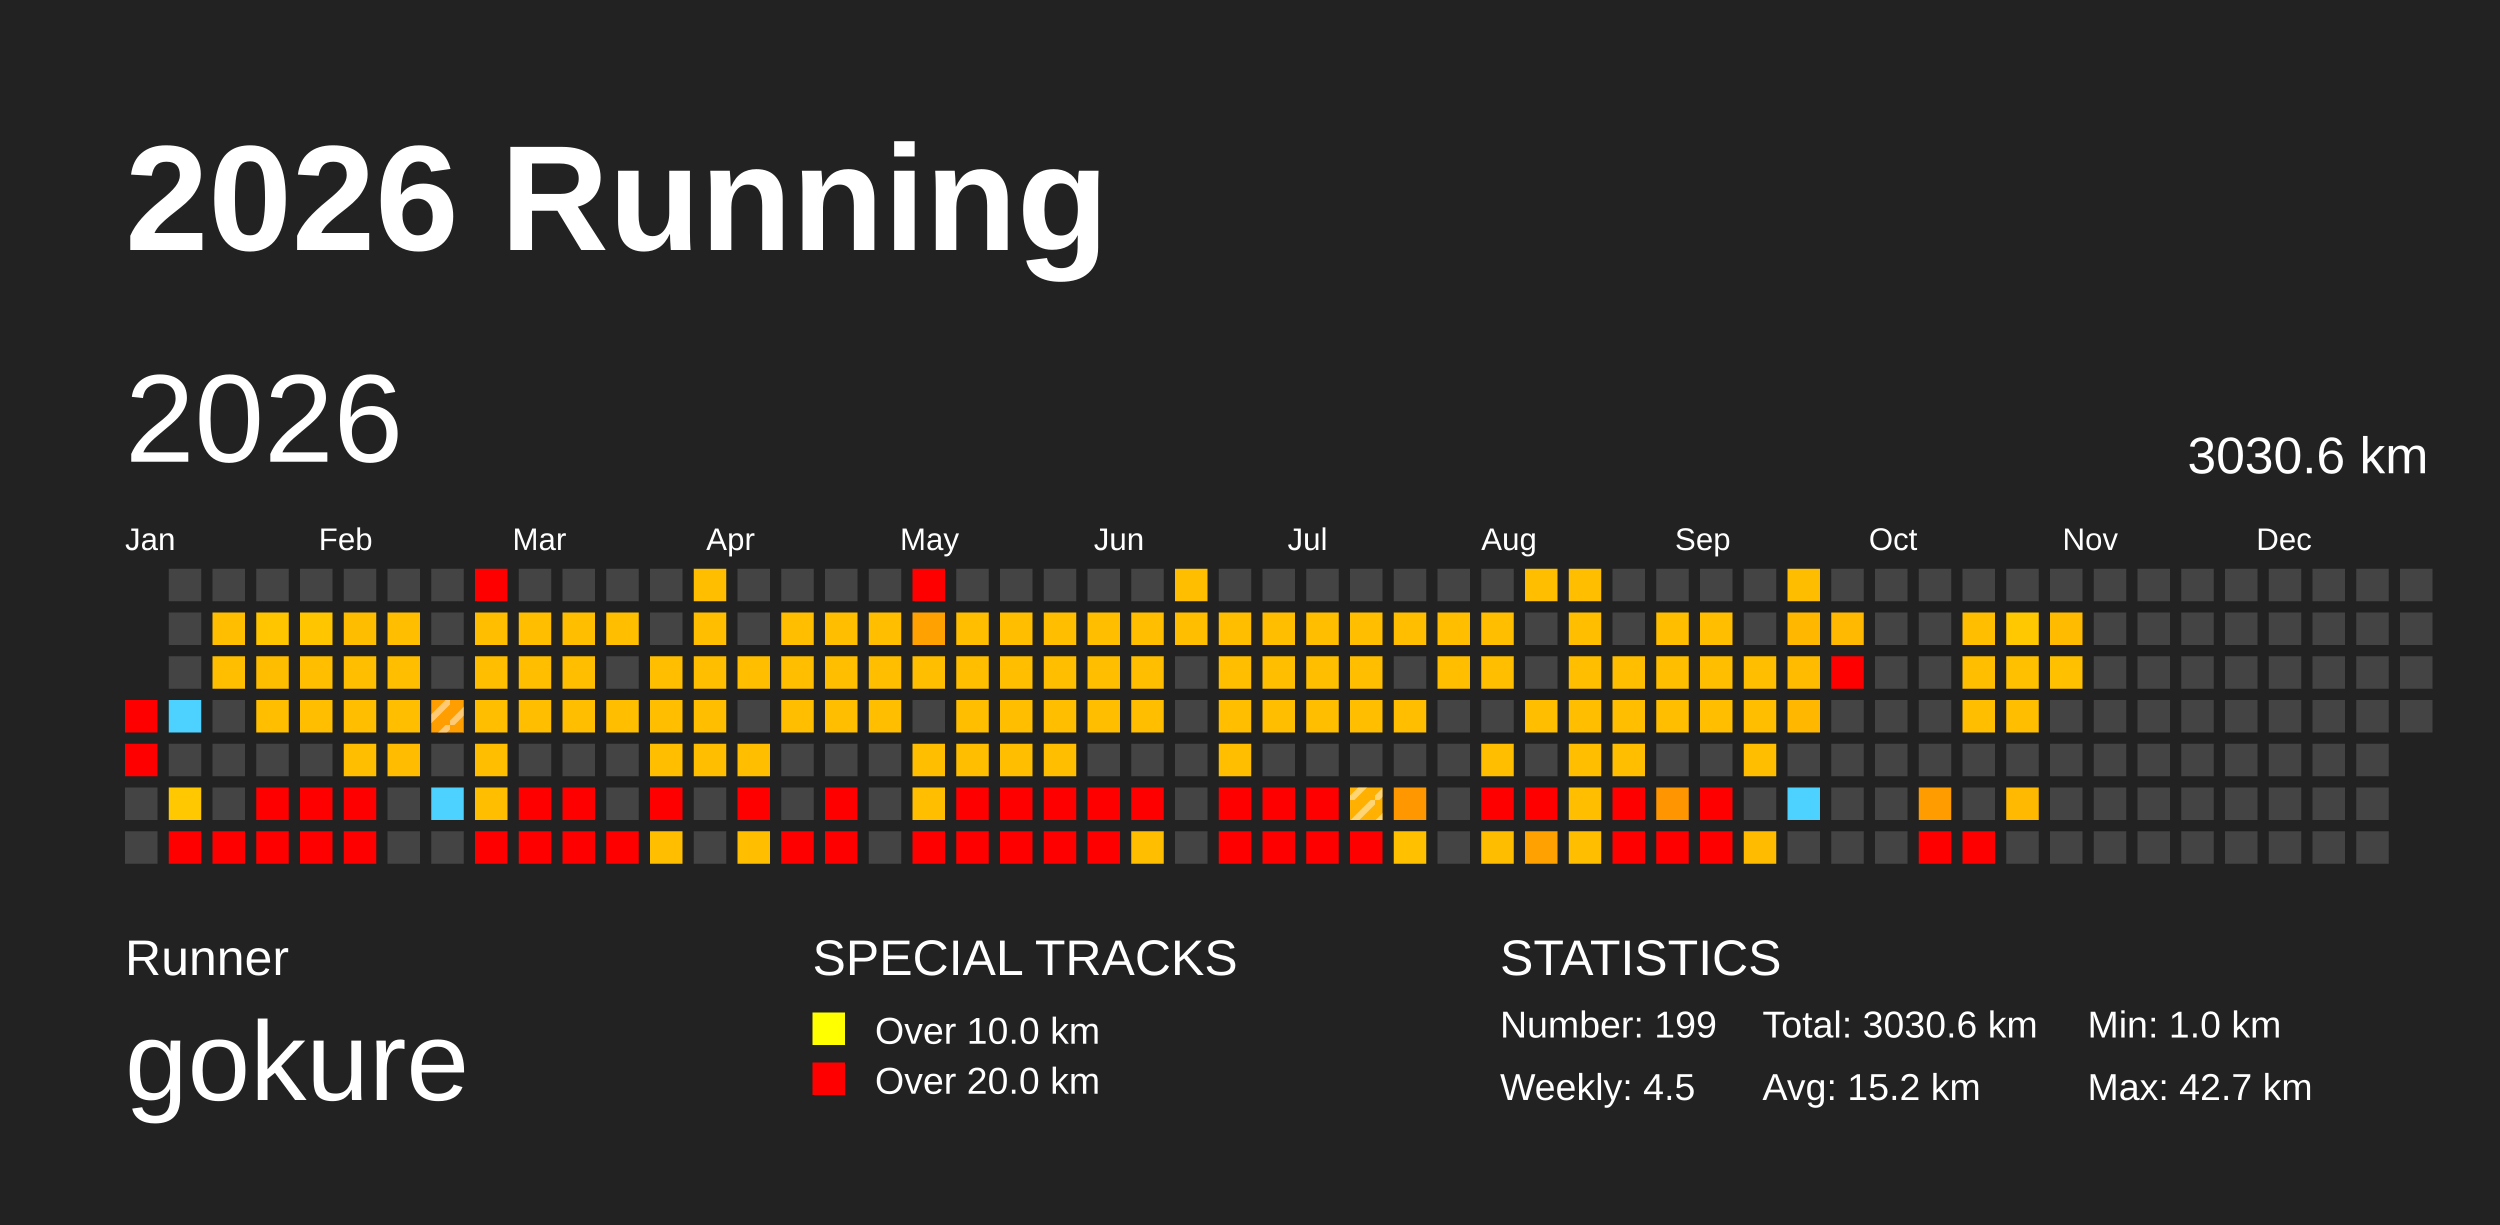
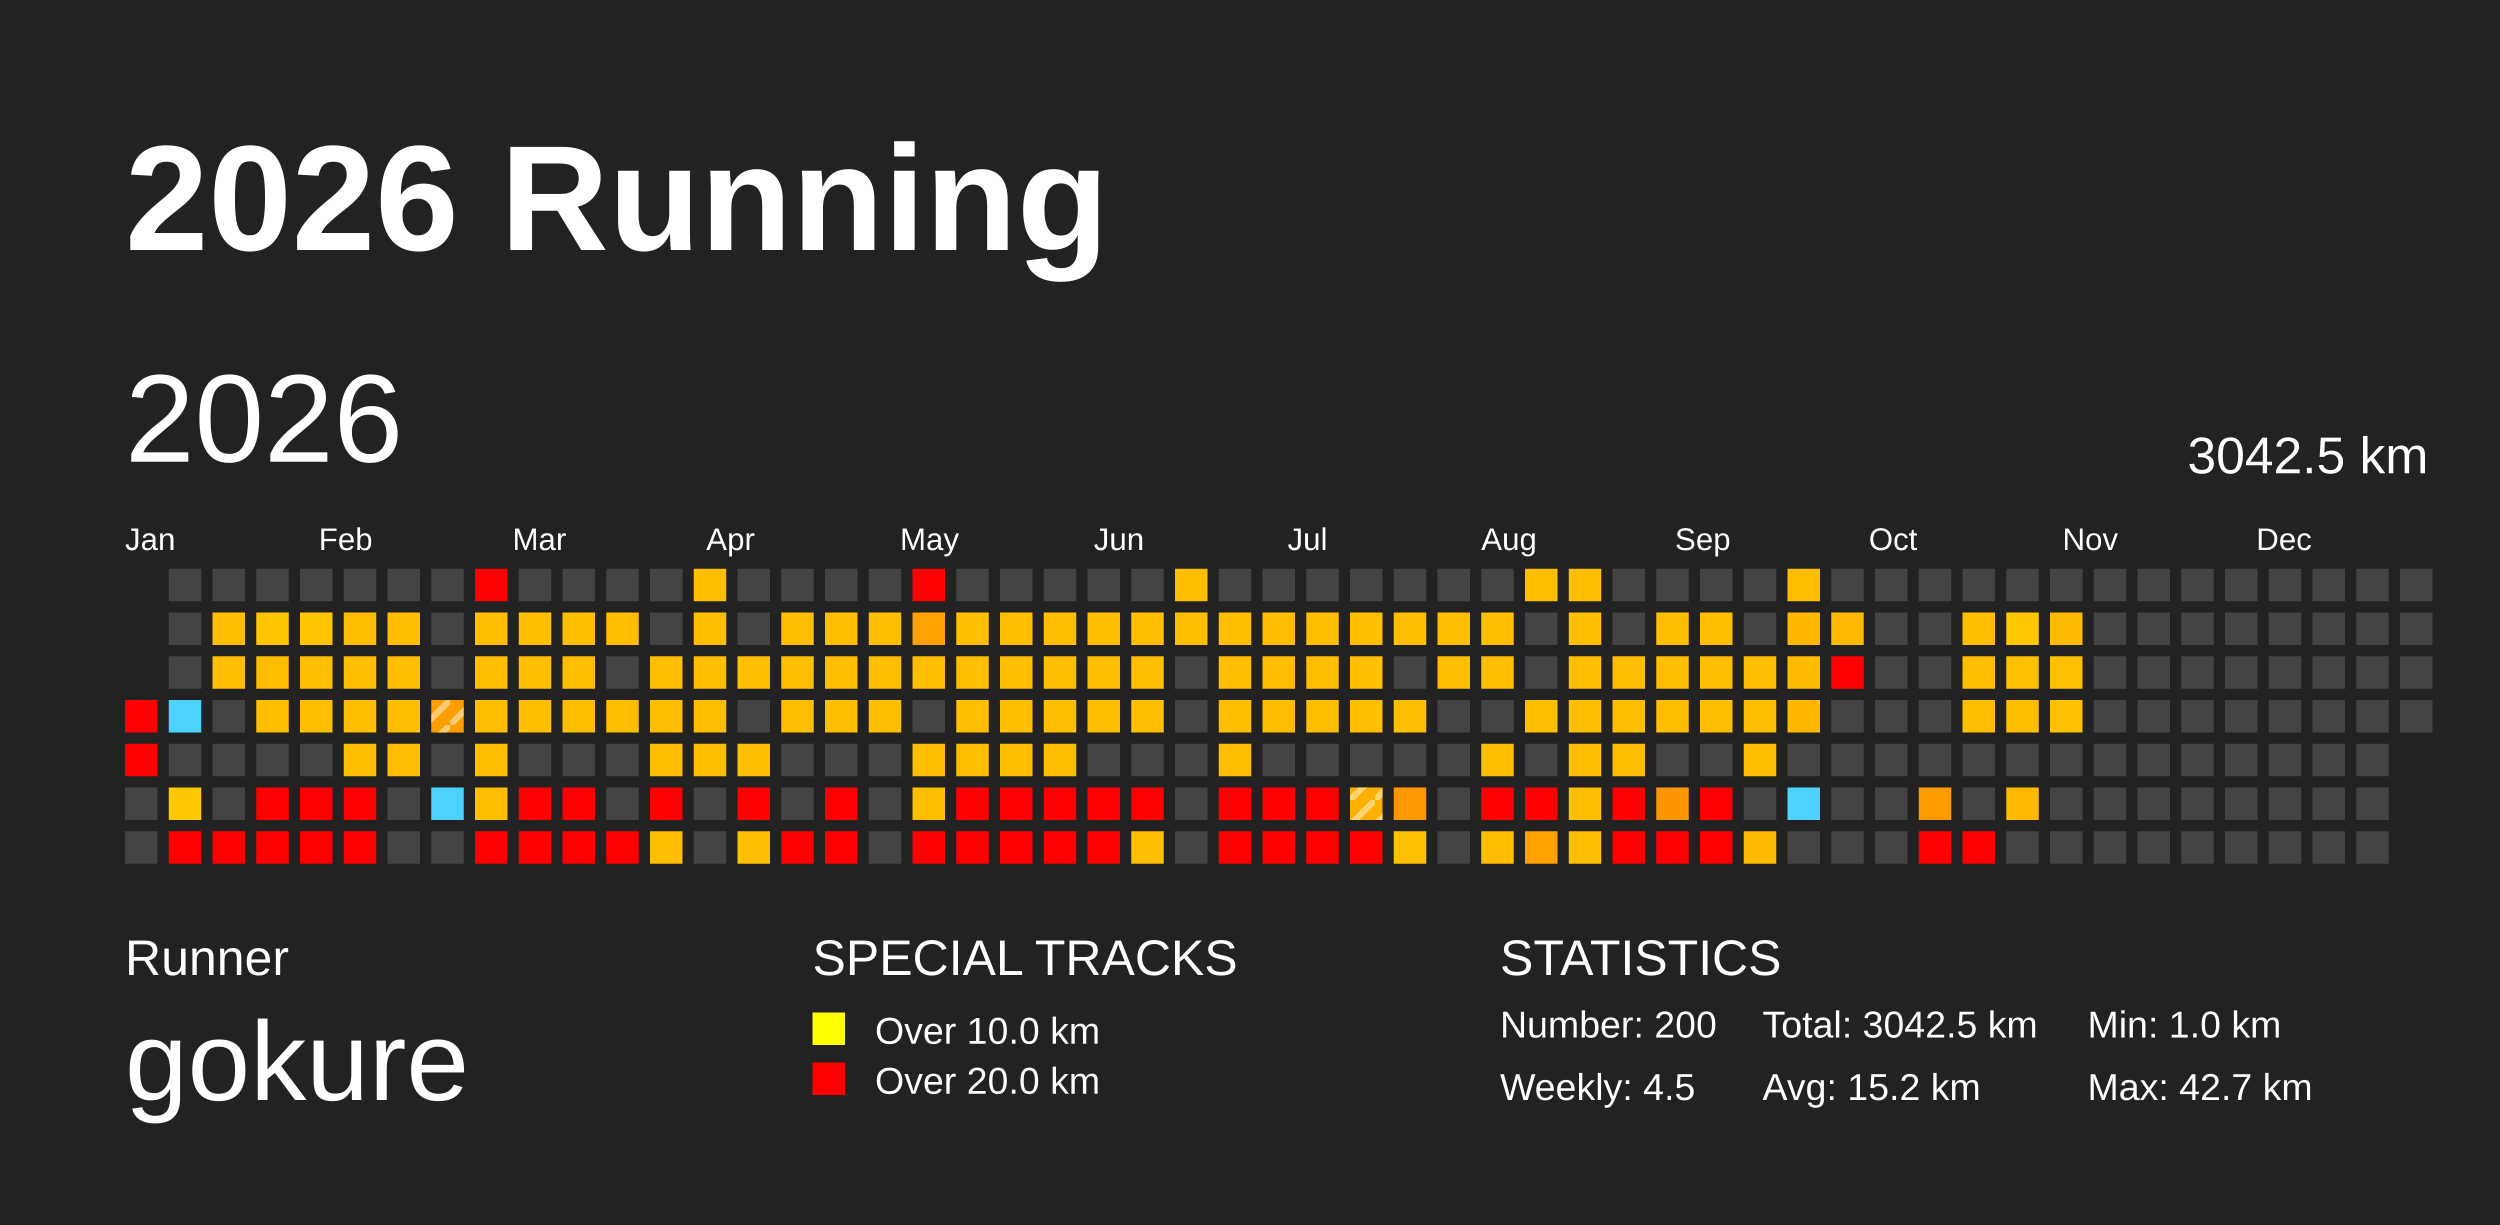
<svg xmlns="http://www.w3.org/2000/svg" baseProfile="full" height="98mm" version="1.1" viewBox="0,0,200,98" width="200mm">
  <defs>
    <pattern height="2" id="indoor-stripe" patternUnits="userSpaceOnUse" width="2">
      <line stroke="white" stroke-opacity="0.45" stroke-width="0.5" x1="0" x2="2" y1="2" y2="0" />
    </pattern>
  </defs>
  <rect fill="#222222" height="98" width="200" x="0" y="0" />
  <text fill="#FFFFFF" style="font-size:12px; font-family:Arial; font-weight:bold;" x="10" y="20">2026 Running</text>
  <text fill="#FFFFFF" style="font-size:4px; font-family:Arial" x="10" y="78">Runner</text>
  <text fill="#FFFFFF" style="font-size:9px; font-family:Arial" x="10" y="88">gokure</text>
  <text fill="#FFFFFF" style="font-size:4px; font-family:Arial" x="65" y="78">SPECIAL TRACKS</text>
  <rect fill="yellow" height="2.6" width="2.6" x="65" y="81" />
  <text fill="#FFFFFF" style="font-size:3px; font-family:Arial" x="70" y="83.5">Over 10.0 km</text>
  <rect fill="red" height="2.6" width="2.6" x="65" y="85" />
  <text fill="#FFFFFF" style="font-size:3px; font-family:Arial" x="70" y="87.5">Over 20.0 km</text>
  <text fill="#FFFFFF" style="font-size:4px; font-family:Arial" x="120" y="78">STATISTICS</text>
-   <text fill="#FFFFFF" style="font-size:3px; font-family:Arial" x="120" y="83">Number: 199</text>
+   <text fill="#FFFFFF" style="font-size:3px; font-family:Arial" x="120" y="83">Number: 200</text>
  <text fill="#FFFFFF" style="font-size:3px; font-family:Arial" x="120" y="88">Weekly: 4.5</text>
-   <text fill="#FFFFFF" style="font-size:3px; font-family:Arial" x="141" y="83">Total: 3030.6 km</text>
+   <text fill="#FFFFFF" style="font-size:3px; font-family:Arial" x="141" y="83">Total: 3042.5 km</text>
  <text fill="#FFFFFF" style="font-size:3px; font-family:Arial" x="141" y="88">Avg: 15.2 km</text>
  <text fill="#FFFFFF" style="font-size:3px; font-family:Arial" x="167" y="83">Min: 1.0 km</text>
  <text fill="#FFFFFF" style="font-size:3px; font-family:Arial" x="167" y="88">Max: 42.7 km</text>
  <text dominant-baseline="hanging" fill="#FFFFFF" style="font-size:10.0px; font-family:Arial;" x="10" y="30">2026</text>
-   <text dominant-baseline="hanging" fill="#FFFFFF" style="font-size:4.125px; font-family:Arial;" x="175" y="35">3030.6 km</text>
+   <text dominant-baseline="hanging" fill="#FFFFFF" style="font-size:4.125px; font-family:Arial;" x="175" y="35">3042.5 km</text>
  <text fill="#FFFFFF" style="font-size:2.5px; font-family:Arial" x="10.0" y="44">Jan</text>
  <text fill="#FFFFFF" style="font-size:2.5px; font-family:Arial" x="25.5" y="44">Feb</text>
  <text fill="#FFFFFF" style="font-size:2.5px; font-family:Arial" x="41.0" y="44">Mar</text>
  <text fill="#FFFFFF" style="font-size:2.5px; font-family:Arial" x="56.5" y="44">Apr</text>
  <text fill="#FFFFFF" style="font-size:2.5px; font-family:Arial" x="72.0" y="44">May</text>
  <text fill="#FFFFFF" style="font-size:2.5px; font-family:Arial" x="87.5" y="44">Jun</text>
  <text fill="#FFFFFF" style="font-size:2.5px; font-family:Arial" x="103.0" y="44">Jul</text>
  <text fill="#FFFFFF" style="font-size:2.5px; font-family:Arial" x="118.5" y="44">Aug</text>
  <text fill="#FFFFFF" style="font-size:2.5px; font-family:Arial" x="134.0" y="44">Sep</text>
  <text fill="#FFFFFF" style="font-size:2.5px; font-family:Arial" x="149.5" y="44">Oct</text>
  <text fill="#FFFFFF" style="font-size:2.5px; font-family:Arial" x="165.0" y="44">Nov</text>
  <text fill="#FFFFFF" style="font-size:2.5px; font-family:Arial" x="180.5" y="44">Dec</text>
  <rect fill="red" height="2.6" width="2.6" x="10.0" y="56.0" />
  <rect fill="red" height="2.6" width="2.6" x="10.0" y="59.5" />
  <rect fill="#444444" height="2.6" width="2.6" x="10.0" y="63.0" />
  <rect fill="#444444" height="2.6" width="2.6" x="10.0" y="66.5" />
  <rect fill="#444444" height="2.6" width="2.6" x="13.5" y="45.5" />
  <rect fill="#444444" height="2.6" width="2.6" x="13.5" y="49.0" />
  <rect fill="#444444" height="2.6" width="2.6" x="13.5" y="52.5" />
  <rect fill="#4dd2ff" height="2.6" width="2.6" x="13.5" y="56.0" />
  <rect fill="#444444" height="2.6" width="2.6" x="13.5" y="59.5" />
  <rect fill="#ffc800" height="2.6" width="2.6" x="13.5" y="63.0" />
  <rect fill="red" height="2.6" width="2.6" x="13.5" y="66.5" />
  <rect fill="#444444" height="2.6" width="2.6" x="17.0" y="45.5" />
  <rect fill="#ffbe00" height="2.6" width="2.6" x="17.0" y="49.0" />
  <rect fill="#ffbe00" height="2.6" width="2.6" x="17.0" y="52.5" />
  <rect fill="#444444" height="2.6" width="2.6" x="17.0" y="56.0" />
  <rect fill="#444444" height="2.6" width="2.6" x="17.0" y="59.5" />
  <rect fill="#444444" height="2.6" width="2.6" x="17.0" y="63.0" />
  <rect fill="red" height="2.6" width="2.6" x="17.0" y="66.5" />
  <rect fill="#444444" height="2.6" width="2.6" x="20.5" y="45.5" />
  <rect fill="#ffc600" height="2.6" width="2.6" x="20.5" y="49.0" />
  <rect fill="#ffbd00" height="2.6" width="2.6" x="20.5" y="52.5" />
  <rect fill="#ffbe00" height="2.6" width="2.6" x="20.5" y="56.0" />
  <rect fill="#444444" height="2.6" width="2.6" x="20.5" y="59.5" />
  <rect fill="red" height="2.6" width="2.6" x="20.5" y="63.0" />
  <rect fill="red" height="2.6" width="2.6" x="20.5" y="66.5" />
  <rect fill="#444444" height="2.6" width="2.6" x="24.0" y="45.5" />
  <rect fill="#ffc600" height="2.6" width="2.6" x="24.0" y="49.0" />
  <rect fill="#ffbe00" height="2.6" width="2.6" x="24.0" y="52.5" />
  <rect fill="#ffbe00" height="2.6" width="2.6" x="24.0" y="56.0" />
  <rect fill="#444444" height="2.6" width="2.6" x="24.0" y="59.5" />
  <rect fill="red" height="2.6" width="2.6" x="24.0" y="63.0" />
  <rect fill="red" height="2.6" width="2.6" x="24.0" y="66.5" />
  <rect fill="#444444" height="2.6" width="2.6" x="27.5" y="45.5" />
  <rect fill="#ffbd00" height="2.6" width="2.6" x="27.5" y="49.0" />
  <rect fill="#ffbe00" height="2.6" width="2.6" x="27.5" y="52.5" />
  <rect fill="#ffbe00" height="2.6" width="2.6" x="27.5" y="56.0" />
  <rect fill="#ffbe00" height="2.6" width="2.6" x="27.5" y="59.5" />
  <rect fill="red" height="2.6" width="2.6" x="27.5" y="63.0" />
  <rect fill="red" height="2.6" width="2.6" x="27.5" y="66.5" />
  <rect fill="#444444" height="2.6" width="2.6" x="31.0" y="45.5" />
  <rect fill="#ffbe00" height="2.6" width="2.6" x="31.0" y="49.0" />
  <rect fill="#ffbe00" height="2.6" width="2.6" x="31.0" y="52.5" />
  <rect fill="#ffbe00" height="2.6" width="2.6" x="31.0" y="56.0" />
  <rect fill="#ffbc00" height="2.6" width="2.6" x="31.0" y="59.5" />
  <rect fill="#444444" height="2.6" width="2.6" x="31.0" y="63.0" />
  <rect fill="#444444" height="2.6" width="2.6" x="31.0" y="66.5" />
  <rect fill="#444444" height="2.6" width="2.6" x="34.5" y="45.5" />
  <rect fill="#444444" height="2.6" width="2.6" x="34.5" y="49.0" />
  <rect fill="#444444" height="2.6" width="2.6" x="34.5" y="52.5" />
  <rect fill="#ff9e00" height="2.6" width="2.6" x="34.5" y="56.0" />
  <rect fill="url(#indoor-stripe)" height="2.6" style="pointer-events: none;" width="2.6" x="34.5" y="56.0" />
  <rect fill="#444444" height="2.6" width="2.6" x="34.5" y="59.5" />
  <rect fill="#4dd2ff" height="2.6" width="2.6" x="34.5" y="63.0" />
  <rect fill="#444444" height="2.6" width="2.6" x="34.5" y="66.5" />
  <rect fill="red" height="2.6" width="2.6" x="38.0" y="45.5" />
  <rect fill="#ffbe00" height="2.6" width="2.6" x="38.0" y="49.0" />
  <rect fill="#ffbe00" height="2.6" width="2.6" x="38.0" y="52.5" />
  <rect fill="#ffbe00" height="2.6" width="2.6" x="38.0" y="56.0" />
  <rect fill="#ffbe00" height="2.6" width="2.6" x="38.0" y="59.5" />
  <rect fill="#ffbe00" height="2.6" width="2.6" x="38.0" y="63.0" />
  <rect fill="red" height="2.6" width="2.6" x="38.0" y="66.5" />
  <rect fill="#444444" height="2.6" width="2.6" x="41.5" y="45.5" />
  <rect fill="#ffbe00" height="2.6" width="2.6" x="41.5" y="49.0" />
  <rect fill="#ffbe00" height="2.6" width="2.6" x="41.5" y="52.5" />
  <rect fill="#ffbe00" height="2.6" width="2.6" x="41.5" y="56.0" />
  <rect fill="#444444" height="2.6" width="2.6" x="41.5" y="59.5" />
  <rect fill="red" height="2.6" width="2.6" x="41.5" y="63.0" />
  <rect fill="red" height="2.6" width="2.6" x="41.5" y="66.5" />
  <rect fill="#444444" height="2.6" width="2.6" x="45.0" y="45.5" />
  <rect fill="#ffbe00" height="2.6" width="2.6" x="45.0" y="49.0" />
  <rect fill="#ffbe00" height="2.6" width="2.6" x="45.0" y="52.5" />
  <rect fill="#ffbe00" height="2.6" width="2.6" x="45.0" y="56.0" />
  <rect fill="#444444" height="2.6" width="2.6" x="45.0" y="59.5" />
  <rect fill="red" height="2.6" width="2.6" x="45.0" y="63.0" />
  <rect fill="red" height="2.6" width="2.6" x="45.0" y="66.5" />
  <rect fill="#444444" height="2.6" width="2.6" x="48.5" y="45.5" />
  <rect fill="#ffbe00" height="2.6" width="2.6" x="48.5" y="49.0" />
  <rect fill="#444444" height="2.6" width="2.6" x="48.5" y="52.5" />
  <rect fill="#ffbe00" height="2.6" width="2.6" x="48.5" y="56.0" />
  <rect fill="#444444" height="2.6" width="2.6" x="48.5" y="59.5" />
  <rect fill="#444444" height="2.6" width="2.6" x="48.5" y="63.0" />
  <rect fill="red" height="2.6" width="2.6" x="48.5" y="66.5" />
  <rect fill="#444444" height="2.6" width="2.6" x="52.0" y="45.5" />
  <rect fill="#444444" height="2.6" width="2.6" x="52.0" y="49.0" />
  <rect fill="#ffbe00" height="2.6" width="2.6" x="52.0" y="52.5" />
  <rect fill="#ffbe00" height="2.6" width="2.6" x="52.0" y="56.0" />
  <rect fill="#ffbe00" height="2.6" width="2.6" x="52.0" y="59.5" />
  <rect fill="red" height="2.6" width="2.6" x="52.0" y="63.0" />
  <rect fill="#ffbe00" height="2.6" width="2.6" x="52.0" y="66.5" />
  <rect fill="#ffbe00" height="2.6" width="2.6" x="55.5" y="45.5" />
  <rect fill="#ffbe00" height="2.6" width="2.6" x="55.5" y="49.0" />
  <rect fill="#ffbe00" height="2.6" width="2.6" x="55.5" y="52.5" />
  <rect fill="#ffbe00" height="2.6" width="2.6" x="55.5" y="56.0" />
  <rect fill="#ffbe00" height="2.6" width="2.6" x="55.5" y="59.5" />
  <rect fill="#444444" height="2.6" width="2.6" x="55.5" y="63.0" />
  <rect fill="#444444" height="2.6" width="2.6" x="55.5" y="66.5" />
  <rect fill="#444444" height="2.6" width="2.6" x="59.0" y="45.5" />
  <rect fill="#444444" height="2.6" width="2.6" x="59.0" y="49.0" />
  <rect fill="#ffbe00" height="2.6" width="2.6" x="59.0" y="52.5" />
  <rect fill="#444444" height="2.6" width="2.6" x="59.0" y="56.0" />
  <rect fill="#ffbe00" height="2.6" width="2.6" x="59.0" y="59.5" />
  <rect fill="red" height="2.6" width="2.6" x="59.0" y="63.0" />
  <rect fill="#ffbf00" height="2.6" width="2.6" x="59.0" y="66.5" />
  <rect fill="#444444" height="2.6" width="2.6" x="62.5" y="45.5" />
  <rect fill="#ffbe00" height="2.6" width="2.6" x="62.5" y="49.0" />
  <rect fill="#ffbe00" height="2.6" width="2.6" x="62.5" y="52.5" />
  <rect fill="#ffbe00" height="2.6" width="2.6" x="62.5" y="56.0" />
  <rect fill="#444444" height="2.6" width="2.6" x="62.5" y="59.5" />
  <rect fill="#444444" height="2.6" width="2.6" x="62.5" y="63.0" />
  <rect fill="red" height="2.6" width="2.6" x="62.5" y="66.5" />
  <rect fill="#444444" height="2.6" width="2.6" x="66.0" y="45.5" />
  <rect fill="#ffbe00" height="2.6" width="2.6" x="66.0" y="49.0" />
  <rect fill="#ffbe00" height="2.6" width="2.6" x="66.0" y="52.5" />
  <rect fill="#ffbe00" height="2.6" width="2.6" x="66.0" y="56.0" />
  <rect fill="#444444" height="2.6" width="2.6" x="66.0" y="59.5" />
  <rect fill="red" height="2.6" width="2.6" x="66.0" y="63.0" />
  <rect fill="red" height="2.6" width="2.6" x="66.0" y="66.5" />
  <rect fill="#444444" height="2.6" width="2.6" x="69.5" y="45.5" />
  <rect fill="#ffbe00" height="2.6" width="2.6" x="69.5" y="49.0" />
  <rect fill="#ffbe00" height="2.6" width="2.6" x="69.5" y="52.5" />
  <rect fill="#ffbe00" height="2.6" width="2.6" x="69.5" y="56.0" />
  <rect fill="#444444" height="2.6" width="2.6" x="69.5" y="59.5" />
  <rect fill="#444444" height="2.6" width="2.6" x="69.5" y="63.0" />
  <rect fill="#444444" height="2.6" width="2.6" x="69.5" y="66.5" />
  <rect fill="red" height="2.6" width="2.6" x="73.0" y="45.5" />
  <rect fill="#ffa100" height="2.6" width="2.6" x="73.0" y="49.0" />
  <rect fill="#ffbe00" height="2.6" width="2.6" x="73.0" y="52.5" />
  <rect fill="#444444" height="2.6" width="2.6" x="73.0" y="56.0" />
  <rect fill="#ffbe00" height="2.6" width="2.6" x="73.0" y="59.5" />
  <rect fill="#ffbe00" height="2.6" width="2.6" x="73.0" y="63.0" />
  <rect fill="red" height="2.6" width="2.6" x="73.0" y="66.5" />
  <rect fill="#444444" height="2.6" width="2.6" x="76.5" y="45.5" />
  <rect fill="#ffbe00" height="2.6" width="2.6" x="76.5" y="49.0" />
  <rect fill="#ffbe00" height="2.6" width="2.6" x="76.5" y="52.5" />
  <rect fill="#ffbe00" height="2.6" width="2.6" x="76.5" y="56.0" />
  <rect fill="#ffbe00" height="2.6" width="2.6" x="76.5" y="59.5" />
  <rect fill="red" height="2.6" width="2.6" x="76.5" y="63.0" />
  <rect fill="red" height="2.6" width="2.6" x="76.5" y="66.5" />
  <rect fill="#444444" height="2.6" width="2.6" x="80.0" y="45.5" />
  <rect fill="#ffbe00" height="2.6" width="2.6" x="80.0" y="49.0" />
  <rect fill="#ffbe00" height="2.6" width="2.6" x="80.0" y="52.5" />
  <rect fill="#ffbe00" height="2.6" width="2.6" x="80.0" y="56.0" />
  <rect fill="#ffbe00" height="2.6" width="2.6" x="80.0" y="59.5" />
  <rect fill="red" height="2.6" width="2.6" x="80.0" y="63.0" />
  <rect fill="red" height="2.6" width="2.6" x="80.0" y="66.5" />
  <rect fill="#444444" height="2.6" width="2.6" x="83.5" y="45.5" />
  <rect fill="#ffbe00" height="2.6" width="2.6" x="83.5" y="49.0" />
  <rect fill="#ffbe00" height="2.6" width="2.6" x="83.5" y="52.5" />
  <rect fill="#ffbe00" height="2.6" width="2.6" x="83.5" y="56.0" />
  <rect fill="#ffbe00" height="2.6" width="2.6" x="83.5" y="59.5" />
  <rect fill="red" height="2.6" width="2.6" x="83.5" y="63.0" />
  <rect fill="red" height="2.6" width="2.6" x="83.5" y="66.5" />
  <rect fill="#444444" height="2.6" width="2.6" x="87.0" y="45.5" />
  <rect fill="#ffbe00" height="2.6" width="2.6" x="87.0" y="49.0" />
  <rect fill="#ffbe00" height="2.6" width="2.6" x="87.0" y="52.5" />
  <rect fill="#ffbe00" height="2.6" width="2.6" x="87.0" y="56.0" />
  <rect fill="#444444" height="2.6" width="2.6" x="87.0" y="59.5" />
  <rect fill="red" height="2.6" width="2.6" x="87.0" y="63.0" />
  <rect fill="red" height="2.6" width="2.6" x="87.0" y="66.5" />
  <rect fill="#444444" height="2.6" width="2.6" x="90.5" y="45.5" />
  <rect fill="#ffbe00" height="2.6" width="2.6" x="90.5" y="49.0" />
  <rect fill="#ffbe00" height="2.6" width="2.6" x="90.5" y="52.5" />
  <rect fill="#ffbe00" height="2.6" width="2.6" x="90.5" y="56.0" />
  <rect fill="#444444" height="2.6" width="2.6" x="90.5" y="59.5" />
  <rect fill="red" height="2.6" width="2.6" x="90.5" y="63.0" />
  <rect fill="#ffbe00" height="2.6" width="2.6" x="90.5" y="66.5" />
  <rect fill="#ffbe00" height="2.6" width="2.6" x="94.0" y="45.5" />
  <rect fill="#ffbe00" height="2.6" width="2.6" x="94.0" y="49.0" />
  <rect fill="#444444" height="2.6" width="2.6" x="94.0" y="52.5" />
  <rect fill="#444444" height="2.6" width="2.6" x="94.0" y="56.0" />
  <rect fill="#444444" height="2.6" width="2.6" x="94.0" y="59.5" />
  <rect fill="#444444" height="2.6" width="2.6" x="94.0" y="63.0" />
  <rect fill="#444444" height="2.6" width="2.6" x="94.0" y="66.5" />
  <rect fill="#444444" height="2.6" width="2.6" x="97.5" y="45.5" />
  <rect fill="#ffbe00" height="2.6" width="2.6" x="97.5" y="49.0" />
  <rect fill="#ffbe00" height="2.6" width="2.6" x="97.5" y="52.5" />
  <rect fill="#ffbe00" height="2.6" width="2.6" x="97.5" y="56.0" />
  <rect fill="#ffbe00" height="2.6" width="2.6" x="97.5" y="59.5" />
  <rect fill="red" height="2.6" width="2.6" x="97.5" y="63.0" />
  <rect fill="red" height="2.6" width="2.6" x="97.5" y="66.5" />
  <rect fill="#444444" height="2.6" width="2.6" x="101.0" y="45.5" />
  <rect fill="#ffbf00" height="2.6" width="2.6" x="101.0" y="49.0" />
  <rect fill="#ffbe00" height="2.6" width="2.6" x="101.0" y="52.5" />
  <rect fill="#ffbe00" height="2.6" width="2.6" x="101.0" y="56.0" />
  <rect fill="#444444" height="2.6" width="2.6" x="101.0" y="59.5" />
  <rect fill="red" height="2.6" width="2.6" x="101.0" y="63.0" />
  <rect fill="red" height="2.6" width="2.6" x="101.0" y="66.5" />
  <rect fill="#444444" height="2.6" width="2.6" x="104.5" y="45.5" />
  <rect fill="#ffbe00" height="2.6" width="2.6" x="104.5" y="49.0" />
  <rect fill="#ffbf00" height="2.6" width="2.6" x="104.5" y="52.5" />
  <rect fill="#ffbe00" height="2.6" width="2.6" x="104.5" y="56.0" />
  <rect fill="#444444" height="2.6" width="2.6" x="104.5" y="59.5" />
  <rect fill="red" height="2.6" width="2.6" x="104.5" y="63.0" />
  <rect fill="red" height="2.6" width="2.6" x="104.5" y="66.5" />
  <rect fill="#444444" height="2.6" width="2.6" x="108.0" y="45.5" />
  <rect fill="#ffbe00" height="2.6" width="2.6" x="108.0" y="49.0" />
  <rect fill="#ffbe00" height="2.6" width="2.6" x="108.0" y="52.5" />
  <rect fill="#ffbe00" height="2.6" width="2.6" x="108.0" y="56.0" />
  <rect fill="#444444" height="2.6" width="2.6" x="108.0" y="59.5" />
  <rect fill="#ffb000" height="2.6" width="2.6" x="108.0" y="63.0" />
  <rect fill="url(#indoor-stripe)" height="2.6" style="pointer-events: none;" width="2.6" x="108.0" y="63.0" />
  <rect fill="red" height="2.6" width="2.6" x="108.0" y="66.5" />
  <rect fill="#444444" height="2.6" width="2.6" x="111.5" y="45.5" />
  <rect fill="#ffbe00" height="2.6" width="2.6" x="111.5" y="49.0" />
  <rect fill="#444444" height="2.6" width="2.6" x="111.5" y="52.5" />
  <rect fill="#ffbe00" height="2.6" width="2.6" x="111.5" y="56.0" />
  <rect fill="#444444" height="2.6" width="2.6" x="111.5" y="59.5" />
  <rect fill="#ff9800" height="2.6" width="2.6" x="111.5" y="63.0" />
  <rect fill="#ffc000" height="2.6" width="2.6" x="111.5" y="66.5" />
  <rect fill="#444444" height="2.6" width="2.6" x="115.0" y="45.5" />
  <rect fill="#ffbe00" height="2.6" width="2.6" x="115.0" y="49.0" />
  <rect fill="#ffbe00" height="2.6" width="2.6" x="115.0" y="52.5" />
  <rect fill="#444444" height="2.6" width="2.6" x="115.0" y="56.0" />
  <rect fill="#444444" height="2.6" width="2.6" x="115.0" y="59.5" />
  <rect fill="#444444" height="2.6" width="2.6" x="115.0" y="63.0" />
  <rect fill="#444444" height="2.6" width="2.6" x="115.0" y="66.5" />
  <rect fill="#444444" height="2.6" width="2.6" x="118.5" y="45.5" />
  <rect fill="#ffbe00" height="2.6" width="2.6" x="118.5" y="49.0" />
  <rect fill="#ffbe00" height="2.6" width="2.6" x="118.5" y="52.5" />
  <rect fill="#444444" height="2.6" width="2.6" x="118.5" y="56.0" />
  <rect fill="#ffbe00" height="2.6" width="2.6" x="118.5" y="59.5" />
  <rect fill="red" height="2.6" width="2.6" x="118.5" y="63.0" />
  <rect fill="#ffbd00" height="2.6" width="2.6" x="118.5" y="66.5" />
  <rect fill="#ffbe00" height="2.6" width="2.6" x="122.0" y="45.5" />
  <rect fill="#444444" height="2.6" width="2.6" x="122.0" y="49.0" />
  <rect fill="#444444" height="2.6" width="2.6" x="122.0" y="52.5" />
  <rect fill="#ffbe00" height="2.6" width="2.6" x="122.0" y="56.0" />
  <rect fill="#444444" height="2.6" width="2.6" x="122.0" y="59.5" />
  <rect fill="red" height="2.6" width="2.6" x="122.0" y="63.0" />
  <rect fill="#ffa100" height="2.6" width="2.6" x="122.0" y="66.5" />
  <rect fill="#ffbe00" height="2.6" width="2.6" x="125.5" y="45.5" />
  <rect fill="#ffbe00" height="2.6" width="2.6" x="125.5" y="49.0" />
  <rect fill="#ffbe00" height="2.6" width="2.6" x="125.5" y="52.5" />
  <rect fill="#ffbe00" height="2.6" width="2.6" x="125.5" y="56.0" />
  <rect fill="#ffbe00" height="2.6" width="2.6" x="125.5" y="59.5" />
  <rect fill="#ffbe00" height="2.6" width="2.6" x="125.5" y="63.0" />
  <rect fill="#ffbf00" height="2.6" width="2.6" x="125.5" y="66.5" />
  <rect fill="#444444" height="2.6" width="2.6" x="129.0" y="45.5" />
  <rect fill="#444444" height="2.6" width="2.6" x="129.0" y="49.0" />
  <rect fill="#ffbe00" height="2.6" width="2.6" x="129.0" y="52.5" />
  <rect fill="#ffbe00" height="2.6" width="2.6" x="129.0" y="56.0" />
  <rect fill="#ffbe00" height="2.6" width="2.6" x="129.0" y="59.5" />
  <rect fill="red" height="2.6" width="2.6" x="129.0" y="63.0" />
  <rect fill="red" height="2.6" width="2.6" x="129.0" y="66.5" />
  <rect fill="#444444" height="2.6" width="2.6" x="132.5" y="45.5" />
  <rect fill="#ffbe00" height="2.6" width="2.6" x="132.5" y="49.0" />
  <rect fill="#ffbe00" height="2.6" width="2.6" x="132.5" y="52.5" />
  <rect fill="#ffbe00" height="2.6" width="2.6" x="132.5" y="56.0" />
  <rect fill="#444444" height="2.6" width="2.6" x="132.5" y="59.5" />
  <rect fill="#ff9500" height="2.6" width="2.6" x="132.5" y="63.0" />
  <rect fill="red" height="2.6" width="2.6" x="132.5" y="66.5" />
  <rect fill="#444444" height="2.6" width="2.6" x="136.0" y="45.5" />
  <rect fill="#ffbe00" height="2.6" width="2.6" x="136.0" y="49.0" />
  <rect fill="#ffbe00" height="2.6" width="2.6" x="136.0" y="52.5" />
  <rect fill="#ffbe00" height="2.6" width="2.6" x="136.0" y="56.0" />
  <rect fill="#444444" height="2.6" width="2.6" x="136.0" y="59.5" />
  <rect fill="red" height="2.6" width="2.6" x="136.0" y="63.0" />
  <rect fill="red" height="2.6" width="2.6" x="136.0" y="66.5" />
  <rect fill="#444444" height="2.6" width="2.6" x="139.5" y="45.5" />
  <rect fill="#444444" height="2.6" width="2.6" x="139.5" y="49.0" />
  <rect fill="#ffbe00" height="2.6" width="2.6" x="139.5" y="52.5" />
  <rect fill="#ffbe00" height="2.6" width="2.6" x="139.5" y="56.0" />
  <rect fill="#ffbe00" height="2.6" width="2.6" x="139.5" y="59.5" />
  <rect fill="#444444" height="2.6" width="2.6" x="139.5" y="63.0" />
  <rect fill="#ffbb00" height="2.6" width="2.6" x="139.5" y="66.5" />
  <rect fill="#ffbd00" height="2.6" width="2.6" x="143.0" y="45.5" />
  <rect fill="#ffb700" height="2.6" width="2.6" x="143.0" y="49.0" />
  <rect fill="#ffbb00" height="2.6" width="2.6" x="143.0" y="52.5" />
  <rect fill="#ffb700" height="2.6" width="2.6" x="143.0" y="56.0" />
  <rect fill="#444444" height="2.6" width="2.6" x="143.0" y="59.5" />
  <rect fill="#4dd2ff" height="2.6" width="2.6" x="143.0" y="63.0" />
  <rect fill="#444444" height="2.6" width="2.6" x="143.0" y="66.5" />
  <rect fill="#444444" height="2.6" width="2.6" x="146.5" y="45.5" />
  <rect fill="#ffb900" height="2.6" width="2.6" x="146.5" y="49.0" />
  <rect fill="red" height="2.6" width="2.6" x="146.5" y="52.5" />
  <rect fill="#444444" height="2.6" width="2.6" x="146.5" y="56.0" />
  <rect fill="#444444" height="2.6" width="2.6" x="146.5" y="59.5" />
  <rect fill="#444444" height="2.6" width="2.6" x="146.5" y="63.0" />
  <rect fill="#444444" height="2.6" width="2.6" x="146.5" y="66.5" />
  <rect fill="#444444" height="2.6" width="2.6" x="150.0" y="45.5" />
  <rect fill="#444444" height="2.6" width="2.6" x="150.0" y="49.0" />
  <rect fill="#444444" height="2.6" width="2.6" x="150.0" y="52.5" />
  <rect fill="#444444" height="2.6" width="2.6" x="150.0" y="56.0" />
  <rect fill="#444444" height="2.6" width="2.6" x="150.0" y="59.5" />
  <rect fill="#444444" height="2.6" width="2.6" x="150.0" y="63.0" />
  <rect fill="#444444" height="2.6" width="2.6" x="150.0" y="66.5" />
  <rect fill="#444444" height="2.6" width="2.6" x="153.5" y="45.5" />
  <rect fill="#444444" height="2.6" width="2.6" x="153.5" y="49.0" />
  <rect fill="#444444" height="2.6" width="2.6" x="153.5" y="52.5" />
  <rect fill="#444444" height="2.6" width="2.6" x="153.5" y="56.0" />
  <rect fill="#444444" height="2.6" width="2.6" x="153.5" y="59.5" />
  <rect fill="#ff9d00" height="2.6" width="2.6" x="153.5" y="63.0" />
  <rect fill="red" height="2.6" width="2.6" x="153.5" y="66.5" />
  <rect fill="#444444" height="2.6" width="2.6" x="157.0" y="45.5" />
  <rect fill="#ffbe00" height="2.6" width="2.6" x="157.0" y="49.0" />
  <rect fill="#ffbe00" height="2.6" width="2.6" x="157.0" y="52.5" />
  <rect fill="#ffbe00" height="2.6" width="2.6" x="157.0" y="56.0" />
  <rect fill="#444444" height="2.6" width="2.6" x="157.0" y="59.5" />
  <rect fill="#444444" height="2.6" width="2.6" x="157.0" y="63.0" />
  <rect fill="red" height="2.6" width="2.6" x="157.0" y="66.5" />
  <rect fill="#444444" height="2.6" width="2.6" x="160.5" y="45.5" />
  <rect fill="#ffc800" height="2.6" width="2.6" x="160.5" y="49.0" />
  <rect fill="#ffc000" height="2.6" width="2.6" x="160.5" y="52.5" />
  <rect fill="#ffbe00" height="2.6" width="2.6" x="160.5" y="56.0" />
  <rect fill="#444444" height="2.6" width="2.6" x="160.5" y="59.5" />
  <rect fill="#ffb900" height="2.6" width="2.6" x="160.5" y="63.0" />
  <rect fill="#444444" height="2.6" width="2.6" x="160.5" y="66.5" />
  <rect fill="#444444" height="2.6" width="2.6" x="164.0" y="45.5" />
  <rect fill="#ffbb00" height="2.6" width="2.6" x="164.0" y="49.0" />
  <rect fill="#ffc000" height="2.6" width="2.6" x="164.0" y="52.5" />
-   <rect fill="#444444" height="2.6" width="2.6" x="164.0" y="56.0" />
+   <rect fill="#ffc000" height="2.6" width="2.6" x="164.0" y="56.0" />
  <rect fill="#444444" height="2.6" width="2.6" x="164.0" y="59.5" />
  <rect fill="#444444" height="2.6" width="2.6" x="164.0" y="63.0" />
  <rect fill="#444444" height="2.6" width="2.6" x="164.0" y="66.5" />
  <rect fill="#444444" height="2.6" width="2.6" x="167.5" y="45.5" />
  <rect fill="#444444" height="2.6" width="2.6" x="167.5" y="49.0" />
  <rect fill="#444444" height="2.6" width="2.6" x="167.5" y="52.5" />
  <rect fill="#444444" height="2.6" width="2.6" x="167.5" y="56.0" />
  <rect fill="#444444" height="2.6" width="2.6" x="167.5" y="59.5" />
  <rect fill="#444444" height="2.6" width="2.6" x="167.5" y="63.0" />
  <rect fill="#444444" height="2.6" width="2.6" x="167.5" y="66.5" />
  <rect fill="#444444" height="2.6" width="2.6" x="171.0" y="45.5" />
  <rect fill="#444444" height="2.6" width="2.6" x="171.0" y="49.0" />
  <rect fill="#444444" height="2.6" width="2.6" x="171.0" y="52.5" />
  <rect fill="#444444" height="2.6" width="2.6" x="171.0" y="56.0" />
  <rect fill="#444444" height="2.6" width="2.6" x="171.0" y="59.5" />
  <rect fill="#444444" height="2.6" width="2.6" x="171.0" y="63.0" />
  <rect fill="#444444" height="2.6" width="2.6" x="171.0" y="66.5" />
  <rect fill="#444444" height="2.6" width="2.6" x="174.5" y="45.5" />
  <rect fill="#444444" height="2.6" width="2.6" x="174.5" y="49.0" />
  <rect fill="#444444" height="2.6" width="2.6" x="174.5" y="52.5" />
  <rect fill="#444444" height="2.6" width="2.6" x="174.5" y="56.0" />
  <rect fill="#444444" height="2.6" width="2.6" x="174.5" y="59.5" />
  <rect fill="#444444" height="2.6" width="2.6" x="174.5" y="63.0" />
  <rect fill="#444444" height="2.6" width="2.6" x="174.5" y="66.5" />
  <rect fill="#444444" height="2.6" width="2.6" x="178.0" y="45.5" />
  <rect fill="#444444" height="2.6" width="2.6" x="178.0" y="49.0" />
  <rect fill="#444444" height="2.6" width="2.6" x="178.0" y="52.5" />
  <rect fill="#444444" height="2.6" width="2.6" x="178.0" y="56.0" />
  <rect fill="#444444" height="2.6" width="2.6" x="178.0" y="59.5" />
  <rect fill="#444444" height="2.6" width="2.6" x="178.0" y="63.0" />
  <rect fill="#444444" height="2.6" width="2.6" x="178.0" y="66.5" />
  <rect fill="#444444" height="2.6" width="2.6" x="181.5" y="45.5" />
  <rect fill="#444444" height="2.6" width="2.6" x="181.5" y="49.0" />
  <rect fill="#444444" height="2.6" width="2.6" x="181.5" y="52.5" />
  <rect fill="#444444" height="2.6" width="2.6" x="181.5" y="56.0" />
  <rect fill="#444444" height="2.6" width="2.6" x="181.5" y="59.5" />
  <rect fill="#444444" height="2.6" width="2.6" x="181.5" y="63.0" />
  <rect fill="#444444" height="2.6" width="2.6" x="181.5" y="66.5" />
  <rect fill="#444444" height="2.6" width="2.6" x="185.0" y="45.5" />
  <rect fill="#444444" height="2.6" width="2.6" x="185.0" y="49.0" />
  <rect fill="#444444" height="2.6" width="2.6" x="185.0" y="52.5" />
  <rect fill="#444444" height="2.6" width="2.6" x="185.0" y="56.0" />
  <rect fill="#444444" height="2.6" width="2.6" x="185.0" y="59.5" />
  <rect fill="#444444" height="2.6" width="2.6" x="185.0" y="63.0" />
  <rect fill="#444444" height="2.6" width="2.6" x="185.0" y="66.5" />
  <rect fill="#444444" height="2.6" width="2.6" x="188.5" y="45.5" />
  <rect fill="#444444" height="2.6" width="2.6" x="188.5" y="49.0" />
  <rect fill="#444444" height="2.6" width="2.6" x="188.5" y="52.5" />
  <rect fill="#444444" height="2.6" width="2.6" x="188.5" y="56.0" />
  <rect fill="#444444" height="2.6" width="2.6" x="188.5" y="59.5" />
  <rect fill="#444444" height="2.6" width="2.6" x="188.5" y="63.0" />
  <rect fill="#444444" height="2.6" width="2.6" x="188.5" y="66.5" />
  <rect fill="#444444" height="2.6" width="2.6" x="192.0" y="45.5" />
  <rect fill="#444444" height="2.6" width="2.6" x="192.0" y="49.0" />
  <rect fill="#444444" height="2.6" width="2.6" x="192.0" y="52.5" />
  <rect fill="#444444" height="2.6" width="2.6" x="192.0" y="56.0" />
</svg>
